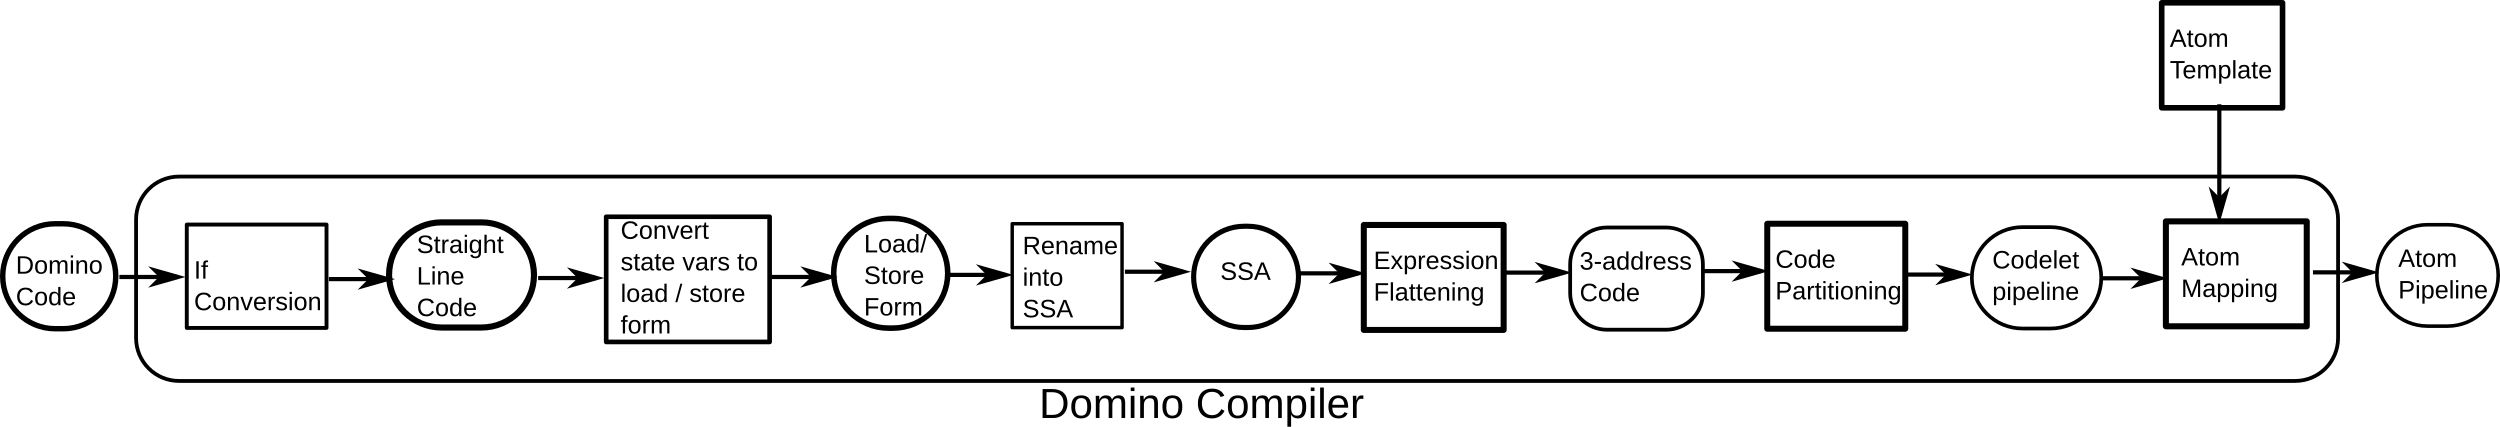
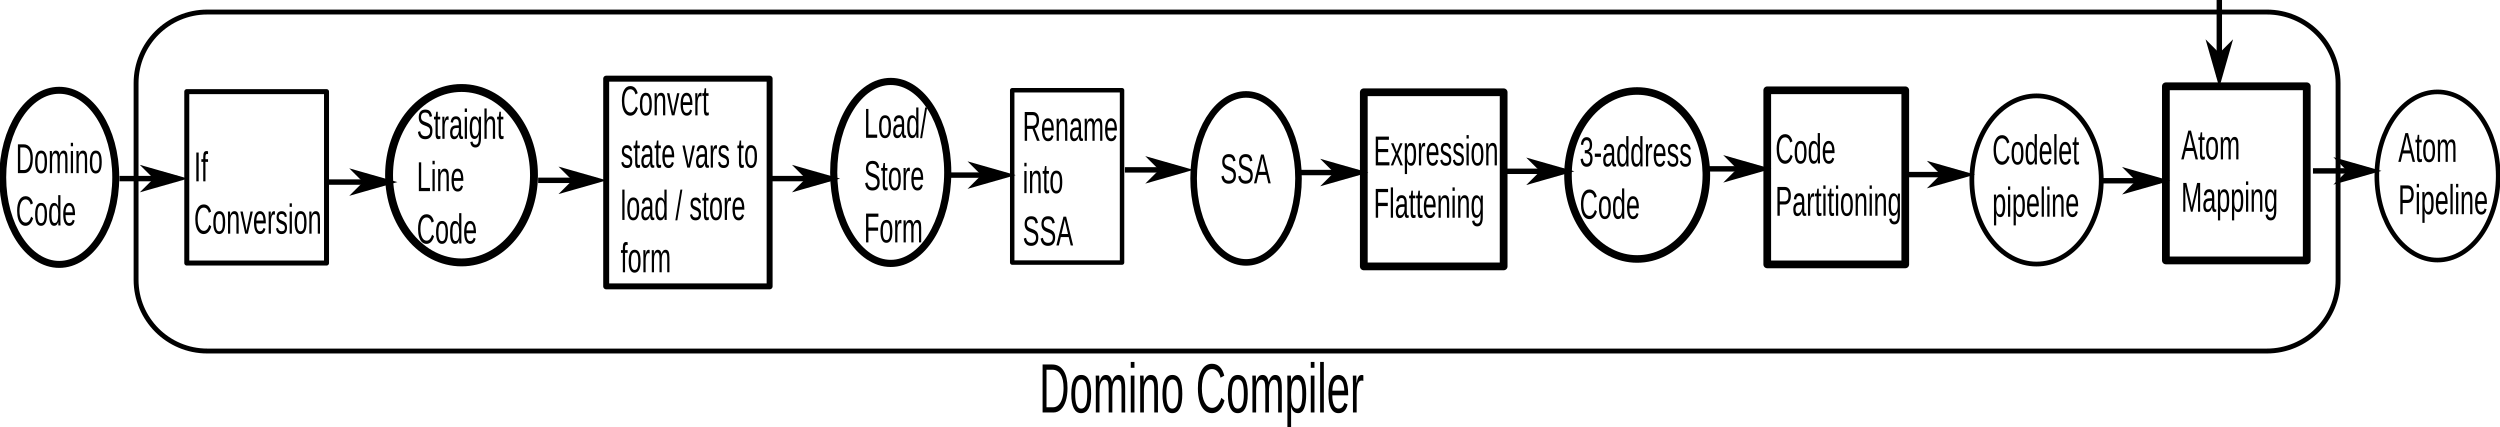
<svg xmlns="http://www.w3.org/2000/svg" width="5943.812" height="1013.667" id="svg2" version="1.1">
  <defs id="defs4">
    <marker orient="auto" refY="0" refX="0" id="Arrow1Send" style="overflow:visible">
      <path id="path3813" d="M 0,0 5,-5 -12.5,0 5,5 0,0 z" style="fill-rule:evenodd;stroke:#000000;stroke-width:1pt" transform="matrix(-0.2,0,0,-0.2,-1.2,0)" />
    </marker>
    <marker orient="auto" refY="0" refX="0" id="Arrow1Mend" style="overflow:visible">
      <path id="path3807" d="M 0,0 5,-5 -12.5,0 5,5 0,0 z" style="fill-rule:evenodd;stroke:#000000;stroke-width:1pt" transform="matrix(-0.4,0,0,-0.4,-4,0)" />
    </marker>
    <marker orient="auto" refY="0" refX="0" id="Arrow1Lend" style="overflow:visible">
      <path id="path3801" d="M 0,0 5,-5 -12.5,0 5,5 0,0 z" style="fill-rule:evenodd;stroke:#000000;stroke-width:1pt" transform="matrix(-0.8,0,0,-0.8,-10,0)" />
    </marker>
    <marker orient="auto" refY="0" refX="0" id="Arrow1Mend-6" style="overflow:visible">
      <path id="path3807-5" d="M 0,0 5,-5 -12.5,0 5,5 0,0 z" style="fill-rule:evenodd;stroke:#000000;stroke-width:1pt" transform="matrix(-0.4,0,0,-0.4,-4,0)" />
    </marker>
    <marker orient="auto" refY="0" refX="0" id="Arrow1Mend-0" style="overflow:visible">
      <path id="path3807-55" d="M 0,0 5,-5 -12.5,0 5,5 0,0 z" style="fill-rule:evenodd;stroke:#000000;stroke-width:1pt" transform="matrix(-0.4,0,0,-0.4,-4,0)" />
    </marker>
    <marker orient="auto" refY="0" refX="0" id="marker4497" style="overflow:visible">
      <path id="path4499" d="M 0,0 5,-5 -12.5,0 5,5 0,0 z" style="fill-rule:evenodd;stroke:#000000;stroke-width:1pt" transform="matrix(-0.4,0,0,-0.4,-4,0)" />
    </marker>
    <marker orient="auto" refY="0" refX="0" id="Arrow1Mend-8" style="overflow:visible">
      <path id="path3807-2" d="M 0,0 5,-5 -12.5,0 5,5 0,0 z" style="fill-rule:evenodd;stroke:#000000;stroke-width:1pt" transform="matrix(-0.4,0,0,-0.4,-4,0)" />
    </marker>
    <marker orient="auto" refY="0" refX="0" id="marker4622" style="overflow:visible">
      <path id="path4624" d="M 0,0 5,-5 -12.5,0 5,5 0,0 z" style="fill-rule:evenodd;stroke:#000000;stroke-width:1pt" transform="matrix(-0.4,0,0,-0.4,-4,0)" />
    </marker>
    <marker orient="auto" refY="0" refX="0" id="Arrow1Mend-9" style="overflow:visible">
      <path id="path3807-20" d="M 0,0 5,-5 -12.5,0 5,5 0,0 z" style="fill-rule:evenodd;stroke:#000000;stroke-width:1pt" transform="matrix(-0.4,0,0,-0.4,-4,0)" />
    </marker>
    <marker orient="auto" refY="0" refX="0" id="marker4687" style="overflow:visible">
      <path id="path4689" d="M 0,0 5,-5 -12.5,0 5,5 0,0 z" style="fill-rule:evenodd;stroke:#000000;stroke-width:1pt" transform="matrix(-0.4,0,0,-0.4,-4,0)" />
    </marker>
    <marker orient="auto" refY="0" refX="0" id="Arrow1Mend-83" style="overflow:visible">
      <path id="path3807-6" d="M 0,0 5,-5 -12.5,0 5,5 0,0 z" style="fill-rule:evenodd;stroke:#000000;stroke-width:1pt" transform="matrix(-0.4,0,0,-0.4,-4,0)" />
    </marker>
    <marker orient="auto" refY="0" refX="0" id="marker4802" style="overflow:visible">
      <path id="path4804" d="M 0,0 5,-5 -12.5,0 5,5 0,0 z" style="fill-rule:evenodd;stroke:#000000;stroke-width:1pt" transform="matrix(-0.4,0,0,-0.4,-4,0)" />
    </marker>
    <marker orient="auto" refY="0" refX="0" id="Arrow1Mend-1" style="overflow:visible">
      <path id="path3807-1" d="M 0,0 5,-5 -12.5,0 5,5 0,0 z" style="fill-rule:evenodd;stroke:#000000;stroke-width:1pt" transform="matrix(-0.4,0,0,-0.4,-4,0)" />
    </marker>
    <marker orient="auto" refY="0" refX="0" id="marker4869" style="overflow:visible">
      <path id="path4871" d="M 0,0 5,-5 -12.5,0 5,5 0,0 z" style="fill-rule:evenodd;stroke:#000000;stroke-width:1pt" transform="matrix(-0.4,0,0,-0.4,-4,0)" />
    </marker>
    <marker orient="auto" refY="0" refX="0" id="marker4869-1" style="overflow:visible">
      <path id="path4871-1" d="M 0,0 5,-5 -12.5,0 5,5 0,0 z" style="fill-rule:evenodd;stroke:#000000;stroke-width:1pt" transform="matrix(-0.4,0,0,-0.4,-4,0)" />
    </marker>
    <marker orient="auto" refY="0" refX="0" id="marker4869-5" style="overflow:visible">
      <path id="path4871-2" d="M 0,0 5,-5 -12.5,0 5,5 0,0 z" style="fill-rule:evenodd;stroke:#000000;stroke-width:1pt" transform="matrix(-0.4,0,0,-0.4,-4,0)" />
    </marker>
    <marker orient="auto" refY="0" refX="0" id="marker4869-55" style="overflow:visible">
      <path id="path4871-5" d="M 0,0 5,-5 -12.5,0 5,5 0,0 z" style="fill-rule:evenodd;stroke:#000000;stroke-width:1pt" transform="matrix(-0.4,0,0,-0.4,-4,0)" />
    </marker>
    <marker orient="auto" refY="0" refX="0" id="marker4869-12" style="overflow:visible">
      <path id="path4871-14" d="M 0,0 5,-5 -12.5,0 5,5 0,0 z" style="fill-rule:evenodd;stroke:#000000;stroke-width:1pt" transform="matrix(-0.4,0,0,-0.4,-4,0)" />
    </marker>
    <marker orient="auto" refY="0" refX="0" id="marker4869-0" style="overflow:visible">
      <path id="path4871-0" d="M 0,0 5,-5 -12.5,0 5,5 0,0 z" style="fill-rule:evenodd;stroke:#000000;stroke-width:1pt" transform="matrix(-0.4,0,0,-0.4,-4,0)" />
    </marker>
    <marker orient="auto" refY="0" refX="0" id="marker4869-2" style="overflow:visible">
      <path id="path4871-24" d="M 0,0 5,-5 -12.5,0 5,5 0,0 z" style="fill-rule:evenodd;stroke:#000000;stroke-width:1pt" transform="matrix(-0.4,0,0,-0.4,-4,0)" />
    </marker>
    <marker orient="auto" refY="0" refX="0" id="marker4869-7" style="overflow:visible">
      <path id="path4871-15" d="M 0,0 5,-5 -12.5,0 5,5 0,0 z" style="fill-rule:evenodd;stroke:#000000;stroke-width:1pt" transform="matrix(-0.4,0,0,-0.4,-4,0)" />
    </marker>
    <marker orient="auto" refY="0" refX="0" id="marker4869-79" style="overflow:visible">
      <path id="path4871-8" d="M 0,0 5,-5 -12.5,0 5,5 0,0 z" style="fill-rule:evenodd;stroke:#000000;stroke-width:1pt" transform="matrix(-0.4,0,0,-0.4,-4,0)" />
    </marker>
    <marker orient="auto" refY="0" refX="0" id="marker4869-6" style="overflow:visible">
      <path id="path4871-25" d="M 0,0 5,-5 -12.5,0 5,5 0,0 z" style="fill-rule:evenodd;stroke:#000000;stroke-width:1pt" transform="matrix(-0.4,0,0,-0.4,-4,0)" />
    </marker>
    <marker orient="auto" refY="0" refX="0" id="marker4869-8" style="overflow:visible">
      <path id="path4871-08" d="M 0,0 5,-5 -12.5,0 5,5 0,0 z" style="fill-rule:evenodd;stroke:#000000;stroke-width:1pt" transform="matrix(-0.4,0,0,-0.4,-4,0)" />
    </marker>
    <marker orient="auto" refY="0" refX="0" id="marker4869-4" style="overflow:visible">
      <path id="path4871-18" d="M 0,0 5,-5 -12.5,0 5,5 0,0 z" style="fill-rule:evenodd;stroke:#000000;stroke-width:1pt" transform="matrix(-0.4,0,0,-0.4,-4,0)" />
    </marker>
  </defs>
  <g id="layer1" transform="translate(966.9375,138.6875)">
-     <rect style="fill:none;stroke:#000000;stroke-width:9.246;stroke-linecap:round;stroke-linejoin:round;stroke-miterlimit:4;stroke-opacity:1;stroke-dasharray:none;stroke-dashoffset:0" id="rect2985" width="332.218" height="245.714" x="-522.857" y="395.219" />
-     <text xml:space="preserve" style="font-size:14.6px;font-style:normal;font-variant:normal;font-weight:normal;font-stretch:normal;text-align:start;line-height:125%;letter-spacing:0px;word-spacing:0px;writing-mode:lr-tb;text-anchor:start;fill:#000000;fill-opacity:1;stroke:none;font-family:Arial;-inkscape-font-specification:Sans" x="-505.714" y="523.791" id="text2987">
-       <tspan id="tspan2989" x="-505.714" y="523.791" style="font-size:60px">If</tspan>
-       <tspan x="-505.714" y="598.791" style="font-size:60px" id="tspan5579">Conversion</tspan>
+     <rect style="fill:none;stroke:#000000;stroke-width:11.909;stroke-linecap:round;stroke-linejoin:round;stroke-miterlimit:4;stroke-opacity:1;stroke-dasharray:none;stroke-dashoffset:0" id="rect2985" width="332.218" height="407.587" x="-522.857" y="79.162" />
+     <text xml:space="preserve" style="font-size:18.804px;font-style:normal;font-variant:normal;font-weight:normal;font-stretch:normal;text-align:start;line-height:125%;letter-spacing:0px;word-spacing:0px;writing-mode:lr-tb;text-anchor:start;fill:#000000;fill-opacity:1;stroke:none;font-family:Arial;-inkscape-font-specification:Sans" x="-651.328" y="227.056" id="text2987" transform="scale(0.7764353,1.287937)">
+       <tspan id="tspan2989" x="-651.328" y="227.056" style="font-size:77.276px">If</tspan>
+       <tspan x="-651.328" y="323.651" style="font-size:77.276px" id="tspan5579">Conversion</tspan>
    </text>
-     <rect style="fill:none;stroke:#000000;stroke-width:12.872;stroke-linecap:round;stroke-linejoin:round;stroke-miterlimit:4;stroke-opacity:1;stroke-dasharray:none;stroke-dashoffset:0" id="rect3012" width="268.766" height="249.568" x="-960.494" y="393.292" ry="124.784" />
-     <text xml:space="preserve" style="font-size:14.6px;font-style:normal;font-variant:normal;font-weight:normal;font-stretch:normal;text-align:start;line-height:125%;letter-spacing:0px;word-spacing:0px;writing-mode:lr-tb;text-anchor:start;fill:#000000;fill-opacity:1;stroke:none;font-family:Arial;-inkscape-font-specification:Sans" x="-929.286" y="437.005" id="text3014">
-       <tspan x="-929.286" y="437.005" style="font-size:60px" id="tspan3020" />
-       <tspan x="-929.286" y="512.005" id="tspan3018" style="font-size:60px">Domino</tspan>
-       <tspan x="-929.286" y="587.005" style="font-size:60px" id="tspan4926">Code</tspan>
+     <rect style="fill:none;stroke:#000000;stroke-width:16.579;stroke-linecap:round;stroke-linejoin:round;stroke-miterlimit:4;stroke-opacity:1;stroke-dasharray:none;stroke-dashoffset:0" id="rect3012" width="268.766" height="413.98" x="-960.494" y="75.965" ry="206.99" />
+     <text xml:space="preserve" style="font-size:18.804px;font-style:normal;font-variant:normal;font-weight:normal;font-stretch:normal;text-align:start;line-height:125%;letter-spacing:0px;word-spacing:0px;writing-mode:lr-tb;text-anchor:start;fill:#000000;fill-opacity:1;stroke:none;font-family:Arial;-inkscape-font-specification:Sans" x="-1196.862" y="115.281" id="text3014" transform="scale(0.7764353,1.287937)">
+       <tspan x="-1196.862" y="115.281" style="font-size:77.276px" id="tspan3020" />
+       <tspan x="-1196.862" y="211.877" id="tspan3018" style="font-size:77.276px">Domino</tspan>
+       <tspan x="-1196.862" y="308.472" style="font-size:77.276px" id="tspan4926">Code</tspan>
    </text>
-     <rect style="fill:none;stroke:#000000;stroke-width:14.587;stroke-linecap:round;stroke-linejoin:round;stroke-miterlimit:4;stroke-opacity:1;stroke-dasharray:none;stroke-dashoffset:0" id="rect3012-1" width="344.548" height="249.996" x="-41.927" y="390.007" ry="124.998" />
-     <text xml:space="preserve" style="font-size:14.6px;font-style:normal;font-variant:normal;font-weight:normal;font-stretch:normal;text-align:start;line-height:125%;letter-spacing:0px;word-spacing:0px;writing-mode:lr-tb;text-anchor:start;fill:#000000;fill-opacity:1;stroke:none;font-family:Arial;-inkscape-font-specification:Sans" x="23.95" y="462.866" id="text3014-2">
-       <tspan x="23.95" y="462.866" id="tspan3018-8" style="font-size:60px">Straight</tspan>
-       <tspan x="23.95" y="537.866" style="font-size:60px" id="tspan5581">Line</tspan>
-       <tspan x="23.95" y="612.866" style="font-size:60px" id="tspan4459">Code</tspan>
+     <rect style="fill:none;stroke:#000000;stroke-width:18.787;stroke-linecap:round;stroke-linejoin:round;stroke-miterlimit:4;stroke-opacity:1;stroke-dasharray:none;stroke-dashoffset:0" id="rect3012-1" width="344.548" height="414.689" x="-41.927" y="70.516" ry="207.345" />
+     <text xml:space="preserve" style="font-size:18.804px;font-style:normal;font-variant:normal;font-weight:normal;font-stretch:normal;text-align:start;line-height:125%;letter-spacing:0px;word-spacing:0px;writing-mode:lr-tb;text-anchor:start;fill:#000000;fill-opacity:1;stroke:none;font-family:Arial;-inkscape-font-specification:Sans" x="30.846" y="148.589" id="text3014-2" transform="scale(0.7764353,1.287937)">
+       <tspan x="30.846" y="148.589" id="tspan3018-8" style="font-size:77.276px">Straight</tspan>
+       <tspan x="30.846" y="245.184" style="font-size:77.276px" id="tspan5581">Line</tspan>
+       <tspan x="30.846" y="341.78" style="font-size:77.276px" id="tspan4459">Code</tspan>
    </text>
-     <rect style="fill:none;stroke:#000000;stroke-width:11.006;stroke-linecap:round;stroke-linejoin:round;stroke-miterlimit:4;stroke-opacity:1;stroke-dasharray:none;stroke-dashoffset:0" id="rect2985-4" width="388.571" height="297.66" x="474.286" y="376.648" />
-     <text xml:space="preserve" style="font-size:14.6px;font-style:normal;font-variant:normal;font-weight:normal;font-stretch:normal;text-align:start;line-height:125%;letter-spacing:0px;word-spacing:0px;writing-mode:lr-tb;text-anchor:start;fill:#000000;fill-opacity:1;stroke:none;font-family:Arial;-inkscape-font-specification:Sans" x="508.571" y="429.148" id="text2987-4">
-       <tspan x="508.571" y="429.148" style="font-size:60px" id="tspan4556">Convert</tspan>
-       <tspan x="508.571" y="504.148" style="font-size:60px" id="tspan5186">state vars to</tspan>
-       <tspan x="508.571" y="579.148" style="font-size:60px" id="tspan5188">load / store</tspan>
-       <tspan x="508.571" y="654.148" style="font-size:60px" id="tspan5190">form</tspan>
+     <rect style="fill:none;stroke:#000000;stroke-width:14.176;stroke-linecap:round;stroke-linejoin:round;stroke-miterlimit:4;stroke-opacity:1;stroke-dasharray:none;stroke-dashoffset:0" id="rect2985-4" width="388.571" height="493.752" x="474.286" y="48.356" />
+     <text xml:space="preserve" style="font-size:18.804px;font-style:normal;font-variant:normal;font-weight:normal;font-stretch:normal;text-align:start;line-height:125%;letter-spacing:0px;word-spacing:0px;writing-mode:lr-tb;text-anchor:start;fill:#000000;fill-opacity:1;stroke:none;font-family:Arial;-inkscape-font-specification:Sans" x="655.008" y="105.162" id="text2987-4" transform="scale(0.7764353,1.287937)">
+       <tspan x="655.008" y="105.162" style="font-size:77.276px" id="tspan4556">Convert</tspan>
+       <tspan x="655.008" y="201.757" style="font-size:77.276px" id="tspan5186">state vars to</tspan>
+       <tspan x="655.008" y="298.352" style="font-size:77.276px" id="tspan5188">load / store</tspan>
+       <tspan x="655.008" y="394.948" style="font-size:77.276px" id="tspan5190">form</tspan>
    </text>
-     <rect style="fill:none;stroke:#000000;stroke-width:13.216;stroke-linecap:round;stroke-linejoin:round;stroke-miterlimit:4;stroke-opacity:1;stroke-dasharray:none;stroke-dashoffset:0" id="rect3012-1-3" width="271.111" height="260.818" x="1015.216" y="380.614" ry="130.409" />
-     <text xml:space="preserve" style="font-size:14.6px;font-style:normal;font-variant:normal;font-weight:normal;font-stretch:normal;text-align:start;line-height:125%;letter-spacing:0px;word-spacing:0px;writing-mode:lr-tb;text-anchor:start;fill:#000000;fill-opacity:1;stroke:none;font-family:Arial;-inkscape-font-specification:Sans" x="1087.21" y="461.354" id="text3014-2-0">
-       <tspan x="1087.21" y="461.354" style="font-size:60px" id="tspan4459-9">Load/</tspan>
-       <tspan x="1087.21" y="536.354" style="font-size:60px" id="tspan5583">Store</tspan>
-       <tspan x="1087.21" y="611.354" style="font-size:60px" id="tspan4560">Form</tspan>
+     <rect style="fill:none;stroke:#000000;stroke-width:17.022;stroke-linecap:round;stroke-linejoin:round;stroke-miterlimit:4;stroke-opacity:1;stroke-dasharray:none;stroke-dashoffset:0" id="rect3012-1-3" width="271.111" height="432.641" x="1015.216" y="54.934" ry="216.32" />
+     <text xml:space="preserve" style="font-size:18.804px;font-style:normal;font-variant:normal;font-weight:normal;font-stretch:normal;text-align:start;line-height:125%;letter-spacing:0px;word-spacing:0px;writing-mode:lr-tb;text-anchor:start;fill:#000000;fill-opacity:1;stroke:none;font-family:Arial;-inkscape-font-specification:Sans" x="1400.259" y="146.641" id="text3014-2-0" transform="scale(0.7764353,1.287937)">
+       <tspan x="1400.259" y="146.641" style="font-size:77.276px" id="tspan4459-9">Load/</tspan>
+       <tspan x="1400.259" y="243.236" style="font-size:77.276px" id="tspan5583">Store</tspan>
+       <tspan x="1400.259" y="339.832" style="font-size:77.276px" id="tspan4560">Form</tspan>
    </text>
-     <rect style="fill:none;stroke:#000000;stroke-width:8.219;stroke-linecap:round;stroke-linejoin:round;stroke-miterlimit:4;stroke-opacity:1;stroke-dasharray:none;stroke-dashoffset:0" id="rect2985-4-0" width="261.145" height="246.996" x="1439.616" y="393.224" />
-     <text xml:space="preserve" style="font-size:14.6px;font-style:normal;font-variant:normal;font-weight:normal;font-stretch:normal;text-align:start;line-height:125%;letter-spacing:0px;word-spacing:0px;writing-mode:lr-tb;text-anchor:start;fill:#000000;fill-opacity:1;stroke:none;font-family:Arial;-inkscape-font-specification:Sans" x="1464.454" y="465.723" id="text2987-4-6">
-       <tspan x="1464.454" y="465.723" style="font-size:60px" id="tspan4556-4">Rename</tspan>
-       <tspan x="1464.454" y="540.724" style="font-size:60px" id="tspan5585">into</tspan>
-       <tspan x="1464.454" y="615.724" style="font-size:60px" id="tspan4671">SSA</tspan>
+     <rect style="fill:none;stroke:#000000;stroke-width:10.586;stroke-linecap:round;stroke-linejoin:round;stroke-miterlimit:4;stroke-opacity:1;stroke-dasharray:none;stroke-dashoffset:0" id="rect2985-4-0" width="261.145" height="409.712" x="1439.616" y="75.853" />
+     <text xml:space="preserve" style="font-size:18.804px;font-style:normal;font-variant:normal;font-weight:normal;font-stretch:normal;text-align:start;line-height:125%;letter-spacing:0px;word-spacing:0px;writing-mode:lr-tb;text-anchor:start;fill:#000000;fill-opacity:1;stroke:none;font-family:Arial;-inkscape-font-specification:Sans" x="1886.125" y="152.269" id="text2987-4-6" transform="scale(0.7764353,1.287937)">
+       <tspan x="1886.125" y="152.269" style="font-size:77.276px" id="tspan4556-4">Rename</tspan>
+       <tspan x="1886.125" y="248.864" style="font-size:77.276px" id="tspan5585">into</tspan>
+       <tspan x="1886.125" y="345.459" style="font-size:77.276px" id="tspan4671">SSA</tspan>
    </text>
-     <rect style="fill:none;stroke:#000000;stroke-width:12.178;stroke-linecap:round;stroke-linejoin:round;stroke-miterlimit:4;stroke-opacity:1;stroke-dasharray:none;stroke-dashoffset:0" id="rect3012-1-3-7" width="249.344" height="240.772" x="1870.93" y="399.231" ry="120.386" />
-     <text xml:space="preserve" style="font-size:14.6px;font-style:normal;font-variant:normal;font-weight:normal;font-stretch:normal;text-align:start;line-height:125%;letter-spacing:0px;word-spacing:0px;writing-mode:lr-tb;text-anchor:start;fill:#000000;fill-opacity:1;stroke:none;font-family:Arial;-inkscape-font-specification:Sans" x="1934.286" y="526.648" id="text3014-2-0-8">
-       <tspan x="1934.286" y="526.648" style="font-size:60px" id="tspan4560-9">SSA</tspan>
+     <rect style="fill:none;stroke:#000000;stroke-width:15.684;stroke-linecap:round;stroke-linejoin:round;stroke-miterlimit:4;stroke-opacity:1;stroke-dasharray:none;stroke-dashoffset:0" id="rect3012-1-3-7" width="249.344" height="399.389" x="1870.93" y="85.816" ry="199.695" />
+     <text xml:space="preserve" style="font-size:18.804px;font-style:normal;font-variant:normal;font-weight:normal;font-stretch:normal;text-align:start;line-height:125%;letter-spacing:0px;word-spacing:0px;writing-mode:lr-tb;text-anchor:start;fill:#000000;fill-opacity:1;stroke:none;font-family:Arial;-inkscape-font-specification:Sans" x="2491.239" y="230.736" id="text3014-2-0-8" transform="scale(0.7764353,1.287937)">
+       <tspan x="2491.239" y="230.736" style="font-size:77.276px" id="tspan4560-9">SSA</tspan>
    </text>
-     <rect style="fill:none;stroke:#000000;stroke-width:14.317;stroke-linecap:round;stroke-linejoin:round;stroke-miterlimit:4;stroke-opacity:1;stroke-dasharray:none;stroke-dashoffset:0" id="rect3012-1-3-9" width="332.467" height="249.568" x="2275.544" y="396.149" ry="124.784" rx="0" />
-     <text xml:space="preserve" style="font-size:14.6px;font-style:normal;font-variant:normal;font-weight:normal;font-stretch:normal;text-align:start;line-height:125%;letter-spacing:0px;word-spacing:0px;writing-mode:lr-tb;text-anchor:start;fill:#000000;fill-opacity:1;stroke:none;font-family:Arial;-inkscape-font-specification:Sans" x="2299.018" y="500.934" id="text3014-2-0-6">
-       <tspan x="2299.018" y="500.934" style="font-size:60px" id="tspan4560-5">Expression</tspan>
-       <tspan x="2299.018" y="575.934" style="font-size:60px" id="tspan4736">Flattening</tspan>
+     <rect style="fill:none;stroke:#000000;stroke-width:18.439;stroke-linecap:round;stroke-linejoin:round;stroke-miterlimit:4;stroke-opacity:1;stroke-dasharray:none;stroke-dashoffset:0" id="rect3012-1-3-9" width="332.467" height="413.98" x="2275.544" y="80.704" ry="206.99" rx="0" />
+     <text xml:space="preserve" style="font-size:18.804px;font-style:normal;font-variant:normal;font-weight:normal;font-stretch:normal;text-align:start;line-height:125%;letter-spacing:0px;word-spacing:0px;writing-mode:lr-tb;text-anchor:start;fill:#000000;fill-opacity:1;stroke:none;font-family:Arial;-inkscape-font-specification:Sans" x="2960.991" y="197.617" id="text3014-2-0-6" transform="scale(0.7764353,1.287937)">
+       <tspan x="2960.991" y="197.617" style="font-size:77.276px" id="tspan4560-5">Expression</tspan>
+       <tspan x="2960.991" y="294.212" style="font-size:77.276px" id="tspan4736">Flattening</tspan>
    </text>
-     <rect style="fill:none;stroke:#000000;stroke-width:8.963;stroke-linecap:round;stroke-linejoin:round;stroke-miterlimit:4;stroke-opacity:1;stroke-dasharray:none;stroke-dashoffset:0" id="rect2985-4-0-9" width="315.617" height="243.025" x="2766.161" y="402.194" ry="87.602" />
-     <text xml:space="preserve" style="font-size:14.6px;font-style:normal;font-variant:normal;font-weight:normal;font-stretch:normal;text-align:start;line-height:125%;letter-spacing:0px;word-spacing:0px;writing-mode:lr-tb;text-anchor:start;fill:#000000;fill-opacity:1;stroke:none;font-family:Arial;-inkscape-font-specification:Sans" x="2788.732" y="502.362" id="text2987-4-6-5">
-       <tspan x="2788.732" y="502.362" style="font-size:60px" id="tspan4671-5">3-address</tspan>
-       <tspan x="2788.732" y="577.362" style="font-size:60px" id="tspan4740">Code</tspan>
+     <text xml:space="preserve" style="font-size:18.804px;font-style:normal;font-variant:normal;font-weight:normal;font-stretch:normal;text-align:start;line-height:125%;letter-spacing:0px;word-spacing:0px;writing-mode:lr-tb;text-anchor:start;fill:#000000;fill-opacity:1;stroke:none;font-family:Arial;-inkscape-font-specification:Sans" x="3591.713" y="199.457" id="text2987-4-6-5" transform="scale(0.7764353,1.287937)">
+       <tspan x="3591.713" y="199.457" style="font-size:77.276px" id="tspan4671-5">3-address</tspan>
+       <tspan x="3591.713" y="296.052" style="font-size:77.276px" id="tspan4740">Code</tspan>
    </text>
-     <rect style="fill:none;stroke:#000000;stroke-width:14.223;stroke-linecap:round;stroke-linejoin:round;stroke-miterlimit:4;stroke-opacity:1;stroke-dasharray:none;stroke-dashoffset:0" id="rect3012-1-3-9-8" width="328.136" height="249.568" x="3234.731" y="393.292" ry="124.784" rx="0" />
-     <text xml:space="preserve" style="font-size:14.6px;font-style:normal;font-variant:normal;font-weight:normal;font-stretch:normal;text-align:start;line-height:125%;letter-spacing:0px;word-spacing:0px;writing-mode:lr-tb;text-anchor:start;fill:#000000;fill-opacity:1;stroke:none;font-family:Arial;-inkscape-font-specification:Sans" x="3254.026" y="498.076" id="text3014-2-0-6-4">
-       <tspan x="3254.026" y="498.076" style="font-size:60px" id="tspan4736-6">Code</tspan>
-       <tspan x="3254.026" y="573.076" style="font-size:60px" id="tspan4851">Partitioning</tspan>
+     <rect style="fill:none;stroke:#000000;stroke-width:18.318;stroke-linecap:round;stroke-linejoin:round;stroke-miterlimit:4;stroke-opacity:1;stroke-dasharray:none;stroke-dashoffset:0" id="rect3012-1-3-9-8" width="328.136" height="413.98" x="3234.731" y="75.965" ry="206.99" rx="0" />
+     <text xml:space="preserve" style="font-size:18.804px;font-style:normal;font-variant:normal;font-weight:normal;font-stretch:normal;text-align:start;line-height:125%;letter-spacing:0px;word-spacing:0px;writing-mode:lr-tb;text-anchor:start;fill:#000000;fill-opacity:1;stroke:none;font-family:Arial;-inkscape-font-specification:Sans" x="4190.981" y="193.937" id="text3014-2-0-6-4" transform="scale(0.7764353,1.287937)">
+       <tspan x="4190.981" y="193.937" style="font-size:77.276px" id="tspan4736-6">Code</tspan>
+       <tspan x="4190.981" y="290.533" style="font-size:77.276px" id="tspan4851">Partitioning</tspan>
    </text>
-     <rect style="fill:none;stroke:#000000;stroke-width:8.814;stroke-linecap:round;stroke-linejoin:round;stroke-miterlimit:4;stroke-opacity:1;stroke-dasharray:none;stroke-dashoffset:0" id="rect2985-4-0-9-0" width="307.703" height="241.055" x="3721.169" y="401.307" ry="120.528" />
-     <text xml:space="preserve" style="font-size:14.6px;font-style:normal;font-variant:normal;font-weight:normal;font-stretch:normal;text-align:start;line-height:125%;letter-spacing:0px;word-spacing:0px;writing-mode:lr-tb;text-anchor:start;fill:#000000;fill-opacity:1;stroke:none;font-family:Arial;-inkscape-font-specification:Sans" x="3769.74" y="499.505" id="text2987-4-6-5-6">
-       <tspan x="3769.74" y="499.505" style="font-size:60px" id="tspan4740-8">Codelet</tspan>
-       <tspan x="3769.74" y="574.505" style="font-size:60px" id="tspan4855">pipeline</tspan>
+     <rect style="fill:none;stroke:#000000;stroke-width:11.352;stroke-linecap:round;stroke-linejoin:round;stroke-miterlimit:4;stroke-opacity:1;stroke-dasharray:none;stroke-dashoffset:0" id="rect2985-4-0-9-0" width="307.703" height="399.858" x="3721.169" y="89.26" ry="199.929" />
+     <text xml:space="preserve" style="font-size:18.804px;font-style:normal;font-variant:normal;font-weight:normal;font-stretch:normal;text-align:start;line-height:125%;letter-spacing:0px;word-spacing:0px;writing-mode:lr-tb;text-anchor:start;fill:#000000;fill-opacity:1;stroke:none;font-family:Arial;-inkscape-font-specification:Sans" x="4855.189" y="195.777" id="text2987-4-6-5-6" transform="scale(0.7764353,1.287937)">
+       <tspan x="4855.189" y="195.777" style="font-size:77.276px" id="tspan4740-8">Codelet</tspan>
+       <tspan x="4855.189" y="292.372" style="font-size:77.276px" id="tspan4855">pipeline</tspan>
    </text>
-     <rect style="fill:none;stroke:#000000;stroke-width:14.369;stroke-linecap:round;stroke-linejoin:round;stroke-miterlimit:4;stroke-opacity:1;stroke-dasharray:none;stroke-dashoffset:0" id="rect3012-1-3-9-8-9" width="334.9" height="249.568" x="4182.513" y="387.578" ry="124.784" rx="0" />
-     <text xml:space="preserve" style="font-size:14.6px;font-style:normal;font-variant:normal;font-weight:normal;font-stretch:normal;text-align:start;line-height:125%;letter-spacing:0px;word-spacing:0px;writing-mode:lr-tb;text-anchor:start;fill:#000000;fill-opacity:1;stroke:none;font-family:Arial;-inkscape-font-specification:Sans" x="4218.892" y="492.362" id="text3014-2-0-6-4-6">
-       <tspan x="4218.892" y="492.362" style="font-size:60px" id="tspan5534">Atom</tspan>
-       <tspan x="4218.892" y="567.362" style="font-size:60px" id="tspan3111">Mapping</tspan>
+     <rect style="fill:none;stroke:#000000;stroke-width:18.506;stroke-linecap:round;stroke-linejoin:round;stroke-miterlimit:4;stroke-opacity:1;stroke-dasharray:none;stroke-dashoffset:0" id="rect3012-1-3-9-8-9" width="334.9" height="413.98" x="4182.513" y="66.486" ry="206.99" rx="0" />
+     <text xml:space="preserve" style="font-size:18.804px;font-style:normal;font-variant:normal;font-weight:normal;font-stretch:normal;text-align:start;line-height:125%;letter-spacing:0px;word-spacing:0px;writing-mode:lr-tb;text-anchor:start;fill:#000000;fill-opacity:1;stroke:none;font-family:Arial;-inkscape-font-specification:Sans" x="5433.668" y="186.578" id="text3014-2-0-6-4-6" transform="scale(0.7764353,1.287937)">
+       <tspan x="5433.668" y="186.578" style="font-size:77.276px" id="tspan5534">Atom</tspan>
+       <tspan x="5433.668" y="283.173" style="font-size:77.276px" id="tspan3111">Mapping</tspan>
    </text>
-     <rect style="fill:none;stroke:#000000;stroke-width:8.536;stroke-linecap:round;stroke-linejoin:round;stroke-miterlimit:4;stroke-opacity:1;stroke-dasharray:none;stroke-dashoffset:0" id="rect2985-4-0-9-0-5" width="288.581" height="241.055" x="4684.034" y="395.593" ry="120.528" />
-     <text xml:space="preserve" style="font-size:14.6px;font-style:normal;font-variant:normal;font-weight:normal;font-stretch:normal;text-align:start;line-height:125%;letter-spacing:0px;word-spacing:0px;writing-mode:lr-tb;text-anchor:start;fill:#000000;fill-opacity:1;stroke:none;font-family:Arial;-inkscape-font-specification:Sans" x="4734.959" y="495.891" id="text2987-4-6-5-6-6">
-       <tspan x="4734.959" y="495.891" style="font-size:60px" id="tspan4855-8">Atom</tspan>
-       <tspan x="4734.959" y="570.891" style="font-size:60px" id="tspan5587">Pipeline</tspan>
+     <rect style="fill:none;stroke:#000000;stroke-width:10.994;stroke-linecap:round;stroke-linejoin:round;stroke-miterlimit:4;stroke-opacity:1;stroke-dasharray:none;stroke-dashoffset:0" id="rect2985-4-0-9-0-5" width="288.581" height="399.858" x="4684.034" y="79.781" ry="199.929" />
+     <text xml:space="preserve" style="font-size:18.804px;font-style:normal;font-variant:normal;font-weight:normal;font-stretch:normal;text-align:start;line-height:125%;letter-spacing:0px;word-spacing:0px;writing-mode:lr-tb;text-anchor:start;fill:#000000;fill-opacity:1;stroke:none;font-family:Arial;-inkscape-font-specification:Sans" x="6098.331" y="191.123" id="text2987-4-6-5-6-6" transform="scale(0.7764353,1.287937)">
+       <tspan x="6098.331" y="191.123" style="font-size:77.276px" id="tspan4855-8">Atom</tspan>
+       <tspan x="6098.331" y="287.719" style="font-size:77.276px" id="tspan5587">Pipeline</tspan>
    </text>
-     <path style="fill:none;stroke:#000000;stroke-width:10;stroke-linecap:butt;stroke-linejoin:miter;stroke-miterlimit:4;stroke-opacity:1;stroke-dasharray:none;marker-end:url(#marker4869)" d="m -683,519.862 137.5,0" id="path4928" />
-     <path style="fill:none;stroke:#000000;stroke-width:10;stroke-linecap:butt;stroke-linejoin:miter;stroke-miterlimit:4;stroke-opacity:1;stroke-dasharray:none;marker-end:url(#marker4869)" d="m -185,524.862 137.5,0" id="path4928-8" />
-     <path style="fill:none;stroke:#000000;stroke-width:10;stroke-linecap:butt;stroke-linejoin:miter;stroke-miterlimit:4;stroke-opacity:1;stroke-dasharray:none;marker-end:url(#marker4869)" d="m 312.5,522.362 137.5,0" id="path4928-8-7" />
-     <path style="fill:none;stroke:#000000;stroke-width:10;stroke-linecap:butt;stroke-linejoin:miter;stroke-miterlimit:4;stroke-opacity:1;stroke-dasharray:none;marker-end:url(#marker4869)" d="m 867.5,519.862 137.5,0" id="path4928-8-7-5" />
-     <path style="fill:none;stroke:#000000;stroke-width:10;stroke-linecap:butt;stroke-linejoin:miter;stroke-miterlimit:4;stroke-opacity:1;stroke-dasharray:none;marker-end:url(#marker4869)" d="m 1285,514.862 137.5,0" id="path4928-8-7-5-4" />
-     <path style="fill:none;stroke:#000000;stroke-width:10;stroke-linecap:butt;stroke-linejoin:miter;stroke-miterlimit:4;stroke-opacity:1;stroke-dasharray:none;marker-end:url(#marker4869)" d="m 1707.5,507.362 137.5,0" id="path4928-8-7-5-4-3" />
-     <path style="fill:none;stroke:#000000;stroke-width:10;stroke-linecap:butt;stroke-linejoin:miter;stroke-miterlimit:4;stroke-opacity:1;stroke-dasharray:none;marker-end:url(#marker4869)" d="m 2123.382,511.186 137.5,0" id="path4928-8-7-5-4-3-5" />
-     <path style="fill:none;stroke:#000000;stroke-width:10;stroke-linecap:butt;stroke-linejoin:miter;stroke-miterlimit:4;stroke-opacity:1;stroke-dasharray:none;marker-end:url(#marker4869)" d="m 2613.265,509.421 137.5,0" id="path4928-8-7-5-4-3-5-7" />
-     <path style="fill:none;stroke:#000000;stroke-width:10;stroke-linecap:butt;stroke-linejoin:miter;stroke-miterlimit:4;stroke-opacity:1;stroke-dasharray:none;marker-end:url(#marker4869)" d="m 3081.618,505.892 137.5,0" id="path4928-8-7-5-4-3-5-7-6" />
-     <path style="fill:none;stroke:#000000;stroke-width:10;stroke-linecap:butt;stroke-linejoin:miter;stroke-miterlimit:4;stroke-opacity:1;stroke-dasharray:none;marker-end:url(#marker4869)" d="m 3565.735,514.127 137.5,0" id="path4928-8-7-5-4-3-5-7-6-3" />
-     <path style="fill:none;stroke:#000000;stroke-width:10;stroke-linecap:butt;stroke-linejoin:miter;stroke-miterlimit:4;stroke-opacity:1;stroke-dasharray:none;marker-end:url(#marker4869)" d="m 4029.853,522.95 137.5,0" id="path4928-8-7-5-4-3-5-7-6-3-1" />
-     <path style="fill:none;stroke:#000000;stroke-width:10;stroke-linecap:butt;stroke-linejoin:miter;stroke-miterlimit:4;stroke-opacity:1;stroke-dasharray:none;marker-end:url(#marker4869)" d="m 4532.206,508.833 137.5,0" id="path4928-8-7-5-4-3-5-7-6-3-1-1" />
-     <rect style="fill:none;stroke:#000000;stroke-width:9.043;stroke-linecap:round;stroke-linejoin:round;stroke-miterlimit:4;stroke-opacity:1;stroke-dasharray:none;stroke-dashoffset:0" id="rect5608" width="5235.294" height="485.87" x="-643.408" y="281.139" ry="102.049" />
-     <text xml:space="preserve" style="font-size:14.6px;font-style:normal;font-variant:normal;font-weight:normal;font-stretch:normal;text-align:start;line-height:125%;letter-spacing:0px;word-spacing:0px;writing-mode:lr-tb;text-anchor:start;fill:#000000;fill-opacity:1;stroke:none;font-family:Arial;-inkscape-font-specification:Sans" x="1503.651" y="855.107" id="text5610">
-       <tspan id="tspan5612" x="1503.651" y="855.107" style="font-size:100px">Domino Compiler</tspan>
+     <path style="fill:none;stroke:#000000;stroke-width:12.879;stroke-linecap:butt;stroke-linejoin:miter;stroke-miterlimit:4;stroke-opacity:1;stroke-dasharray:none;marker-end:url(#marker4869)" d="m -683,285.917 137.5,0" id="path4928" />
+     <path style="fill:none;stroke:#000000;stroke-width:12.879;stroke-linecap:butt;stroke-linejoin:miter;stroke-miterlimit:4;stroke-opacity:1;stroke-dasharray:none;marker-end:url(#marker4869)" d="m -185,294.211 137.5,0" id="path4928-8" />
+     <path style="fill:none;stroke:#000000;stroke-width:12.879;stroke-linecap:butt;stroke-linejoin:miter;stroke-miterlimit:4;stroke-opacity:1;stroke-dasharray:none;marker-end:url(#marker4869)" d="m 312.5,290.064 137.5,0" id="path4928-8-7" />
+     <path style="fill:none;stroke:#000000;stroke-width:12.879;stroke-linecap:butt;stroke-linejoin:miter;stroke-miterlimit:4;stroke-opacity:1;stroke-dasharray:none;marker-end:url(#marker4869)" d="m 867.5,285.917 137.5,0" id="path4928-8-7-5" />
+     <path style="fill:none;stroke:#000000;stroke-width:12.879;stroke-linecap:butt;stroke-linejoin:miter;stroke-miterlimit:4;stroke-opacity:1;stroke-dasharray:none;marker-end:url(#marker4869)" d="m 1285,277.623 137.5,0" id="path4928-8-7-5-4" />
+     <path style="fill:none;stroke:#000000;stroke-width:12.879;stroke-linecap:butt;stroke-linejoin:miter;stroke-miterlimit:4;stroke-opacity:1;stroke-dasharray:none;marker-end:url(#marker4869)" d="m 1707.5,265.182 137.5,0" id="path4928-8-7-5-4-3" />
+     <path style="fill:none;stroke:#000000;stroke-width:12.879;stroke-linecap:butt;stroke-linejoin:miter;stroke-miterlimit:4;stroke-opacity:1;stroke-dasharray:none;marker-end:url(#marker4869)" d="m 2123.382,271.525 137.5,0" id="path4928-8-7-5-4-3-5" />
+     <path style="fill:none;stroke:#000000;stroke-width:12.879;stroke-linecap:butt;stroke-linejoin:miter;stroke-miterlimit:4;stroke-opacity:1;stroke-dasharray:none;marker-end:url(#marker4869)" d="m 2613.265,268.597 137.5,0" id="path4928-8-7-5-4-3-5-7" />
+     <path style="fill:none;stroke:#000000;stroke-width:12.879;stroke-linecap:butt;stroke-linejoin:miter;stroke-miterlimit:4;stroke-opacity:1;stroke-dasharray:none;marker-end:url(#marker4869)" d="m 3081.618,262.743 137.5,0" id="path4928-8-7-5-4-3-5-7-6" />
+     <path style="fill:none;stroke:#000000;stroke-width:12.879;stroke-linecap:butt;stroke-linejoin:miter;stroke-miterlimit:4;stroke-opacity:1;stroke-dasharray:none;marker-end:url(#marker4869)" d="m 3565.735,276.403 137.5,0" id="path4928-8-7-5-4-3-5-7-6-3" />
+     <path style="fill:none;stroke:#000000;stroke-width:12.879;stroke-linecap:butt;stroke-linejoin:miter;stroke-miterlimit:4;stroke-opacity:1;stroke-dasharray:none;marker-end:url(#marker4869)" d="m 4029.853,291.04 137.5,0" id="path4928-8-7-5-4-3-5-7-6-3-1" />
+     <path style="fill:none;stroke:#000000;stroke-width:12.879;stroke-linecap:butt;stroke-linejoin:miter;stroke-miterlimit:4;stroke-opacity:1;stroke-dasharray:none;marker-end:url(#marker4869)" d="m 4532.206,267.622 137.5,0" id="path4928-8-7-5-4-3-5-7-6-3-1-1" />
+     <rect style="fill:none;stroke:#000000;stroke-width:11.647;stroke-linecap:round;stroke-linejoin:round;stroke-miterlimit:4;stroke-opacity:1;stroke-dasharray:none;stroke-dashoffset:0" id="rect5608" width="5235.294" height="805.953" x="-643.408" y="-110.073" ry="169.277" />
+     <text xml:space="preserve" style="font-size:18.804px;font-style:normal;font-variant:normal;font-weight:normal;font-stretch:normal;text-align:start;line-height:125%;letter-spacing:0px;word-spacing:0px;writing-mode:lr-tb;text-anchor:start;fill:#000000;fill-opacity:1;stroke:none;font-family:Arial;-inkscape-font-specification:Sans" x="1936.608" y="653.77" id="text5610" transform="scale(0.7764353,1.287937)">
+       <tspan id="tspan5612" x="1936.608" y="653.77" style="font-size:128.794px">Domino Compiler</tspan>
    </text>
-     <path style="fill:none;stroke:#000000;stroke-width:10;stroke-linecap:butt;stroke-linejoin:miter;stroke-miterlimit:4;stroke-opacity:1;stroke-dasharray:none;marker-end:url(#marker4869-4)" d="m 5276.471,-261.932 0,264.706" id="path5614" transform="translate(-966.9375,371.1562)" />
-     <rect style="fill:none;stroke:#000000;stroke-width:13.309;stroke-linecap:round;stroke-linejoin:round;stroke-miterlimit:4;stroke-opacity:1;stroke-dasharray:none;stroke-dashoffset:0" id="rect3012-1-3-9-8-3" width="287.321" height="249.568" x="4172.524" y="-132.03" ry="124.784" rx="0" />
-     <text xml:space="preserve" style="font-size:14.6px;font-style:normal;font-variant:normal;font-weight:normal;font-stretch:normal;text-align:start;line-height:125%;letter-spacing:0px;word-spacing:0px;writing-mode:lr-tb;text-anchor:start;fill:#000000;fill-opacity:1;stroke:none;font-family:Arial;-inkscape-font-specification:Sans" x="4191.819" y="-27.246" id="text3014-2-0-6-4-8">
-       <tspan x="4191.819" y="-27.246" style="font-size:60px" id="tspan4851-3">Atom</tspan>
-       <tspan x="4191.819" y="47.754" style="font-size:60px" id="tspan6337">Template</tspan>
+     <path style="fill:none;stroke:#000000;stroke-width:12.879;stroke-linecap:butt;stroke-linejoin:miter;stroke-miterlimit:4;stroke-opacity:1;stroke-dasharray:none;marker-end:url(#marker4869-4)" d="m 4309.533,-395.242 0,439.09" id="path5614" />
+     <rect style="fill:none;stroke:#000000;stroke-width:17.141;stroke-linecap:round;stroke-linejoin:round;stroke-miterlimit:4;stroke-opacity:1;stroke-dasharray:none;stroke-dashoffset:0" id="rect3012-1-3-9-8-3" width="287.321" height="413.98" x="4172.524" y="-795.431" ry="206.99" rx="0" />
+     <text xml:space="preserve" style="font-size:18.804px;font-style:normal;font-variant:normal;font-weight:normal;font-stretch:normal;text-align:start;line-height:125%;letter-spacing:0px;word-spacing:0px;writing-mode:lr-tb;text-anchor:start;fill:#000000;fill-opacity:1;stroke:none;font-family:Arial;-inkscape-font-specification:Sans" x="5398.8" y="-482.645" id="text3014-2-0-6-4-8" transform="scale(0.7764353,1.287937)">
+       <tspan x="5398.8" y="-482.645" style="font-size:77.276px" id="tspan4851-3">Atom</tspan>
+       <tspan x="5398.8" y="-386.05" style="font-size:77.276px" id="tspan6337">Template</tspan>
    </text>
+     <rect style="fill:none;stroke:#000000;stroke-width:18.016;stroke-linecap:round;stroke-linejoin:round;stroke-miterlimit:4;stroke-opacity:1;stroke-dasharray:none;stroke-dashoffset:0" id="rect3012-1-3-7-3" width="328.97" height="399.389" x="2760.989" y="77.638" ry="199.695" />
  </g>
</svg>
